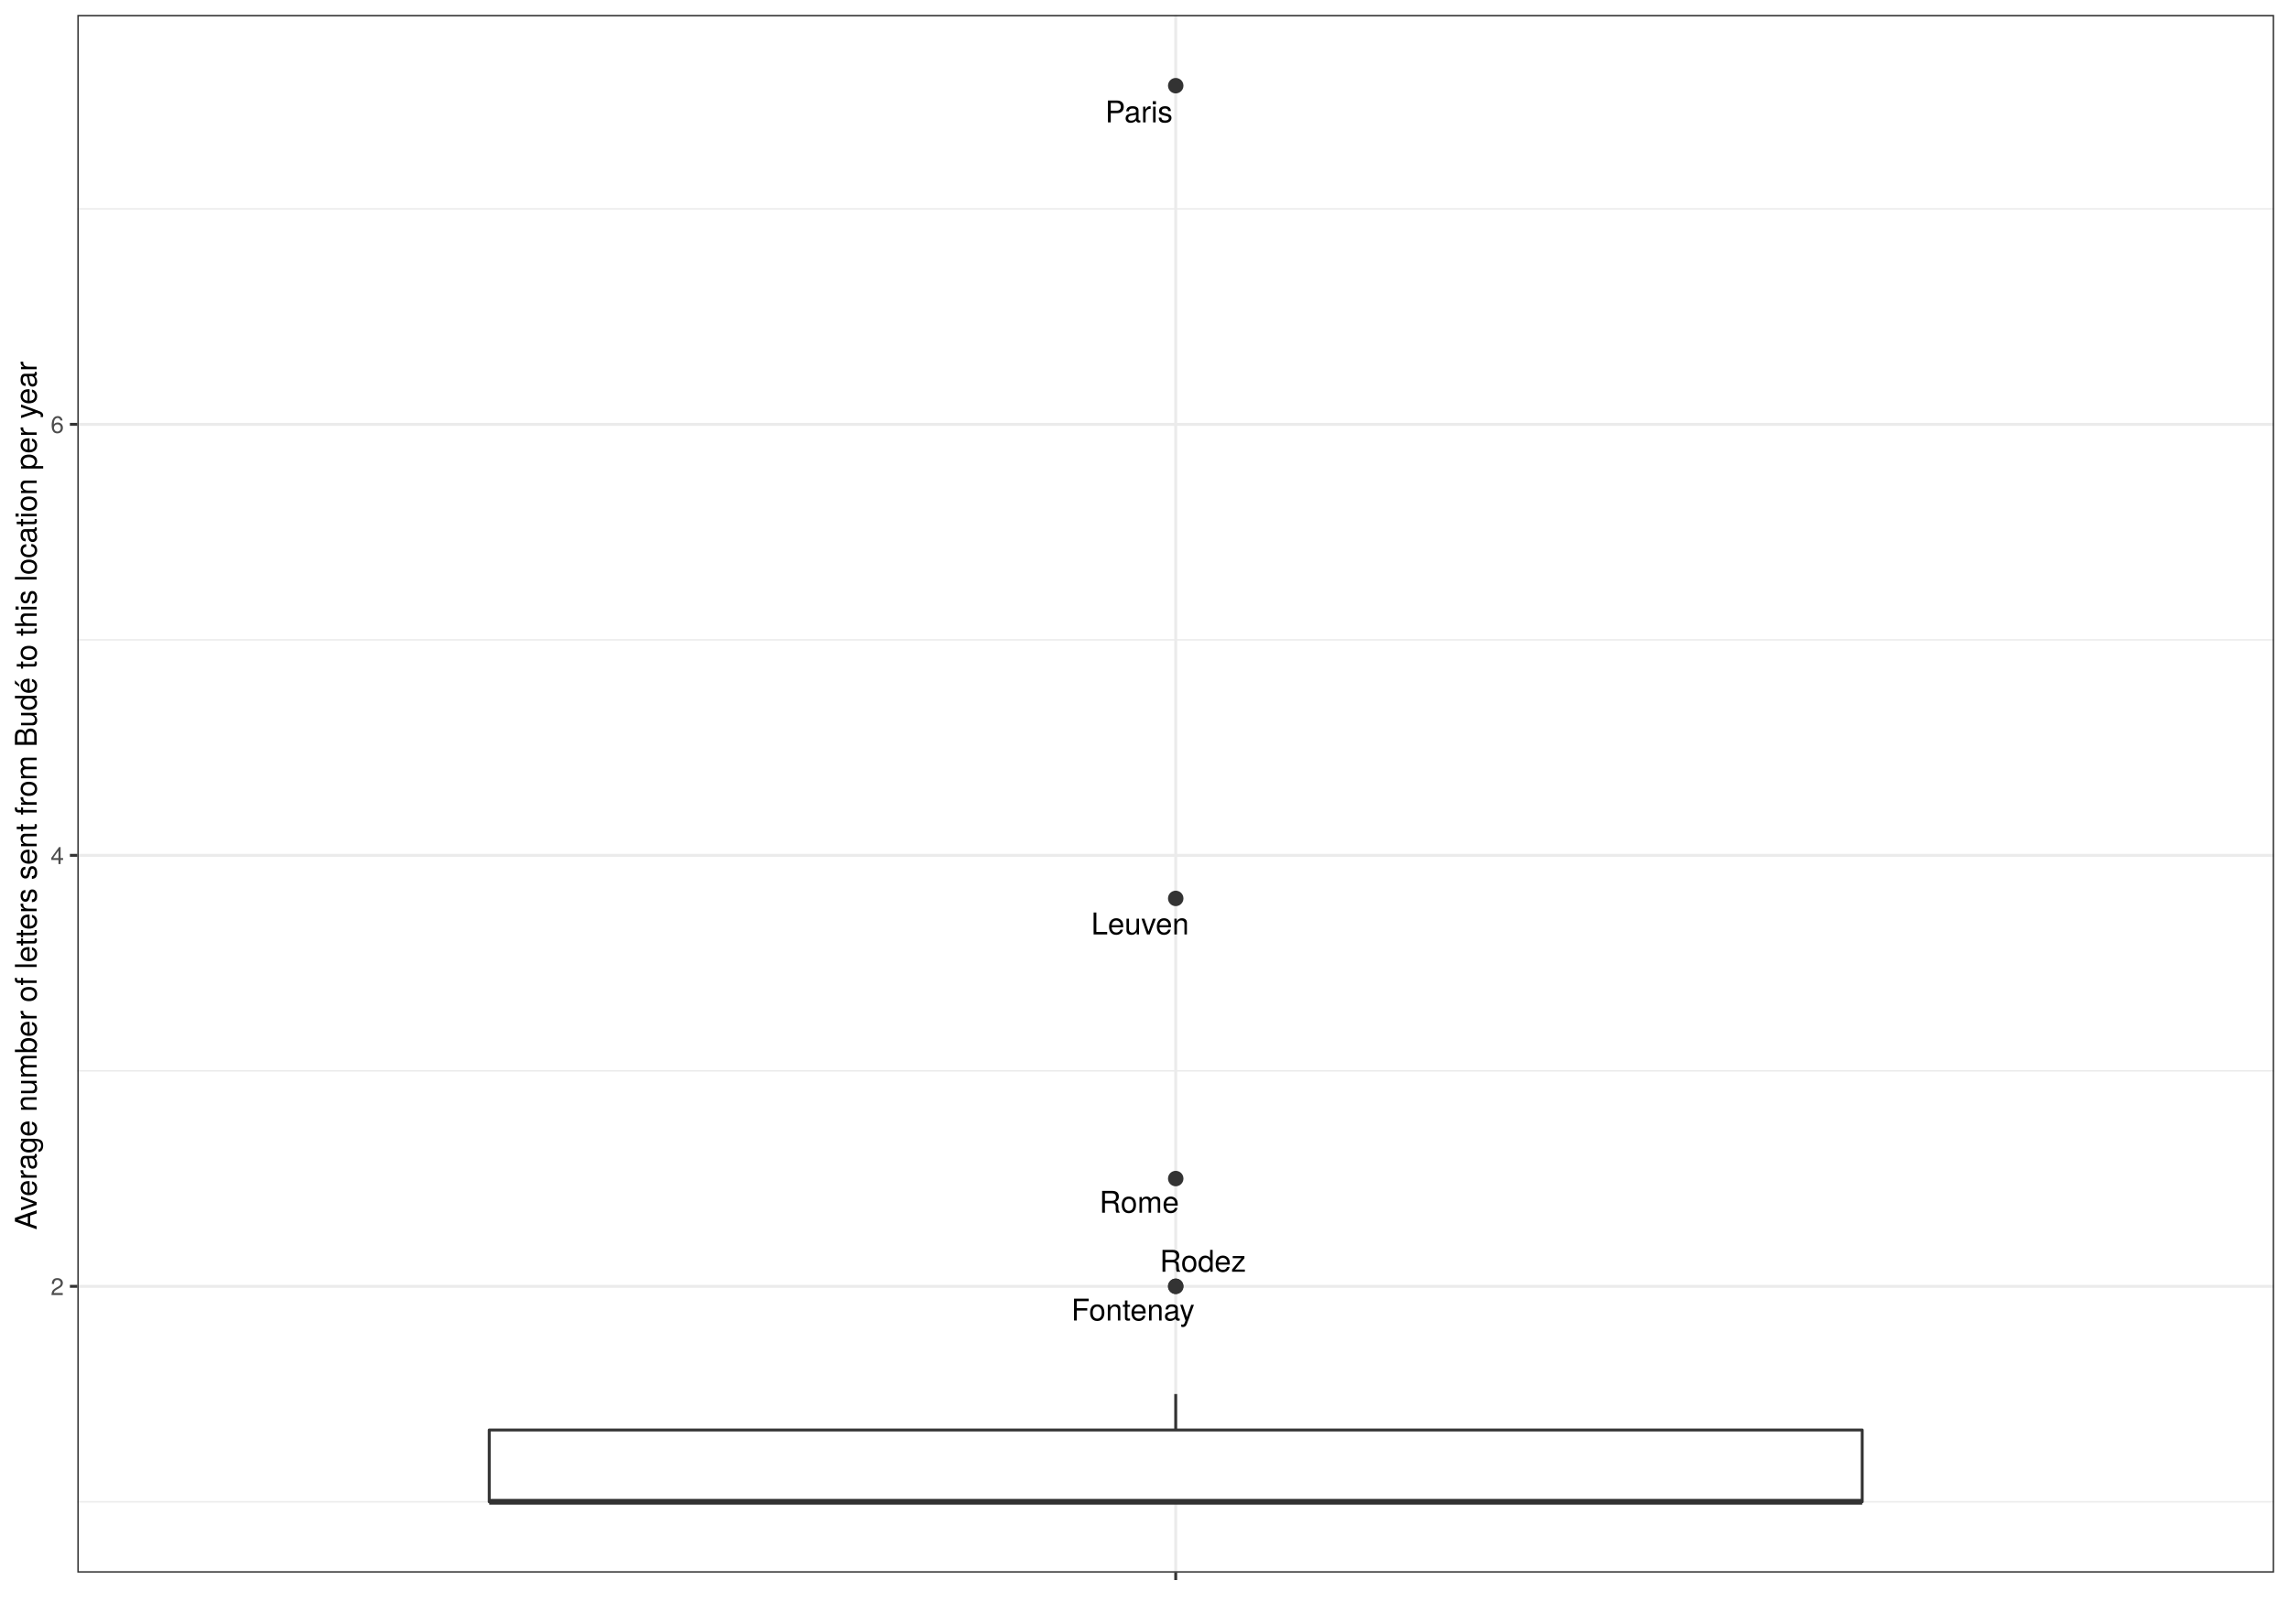
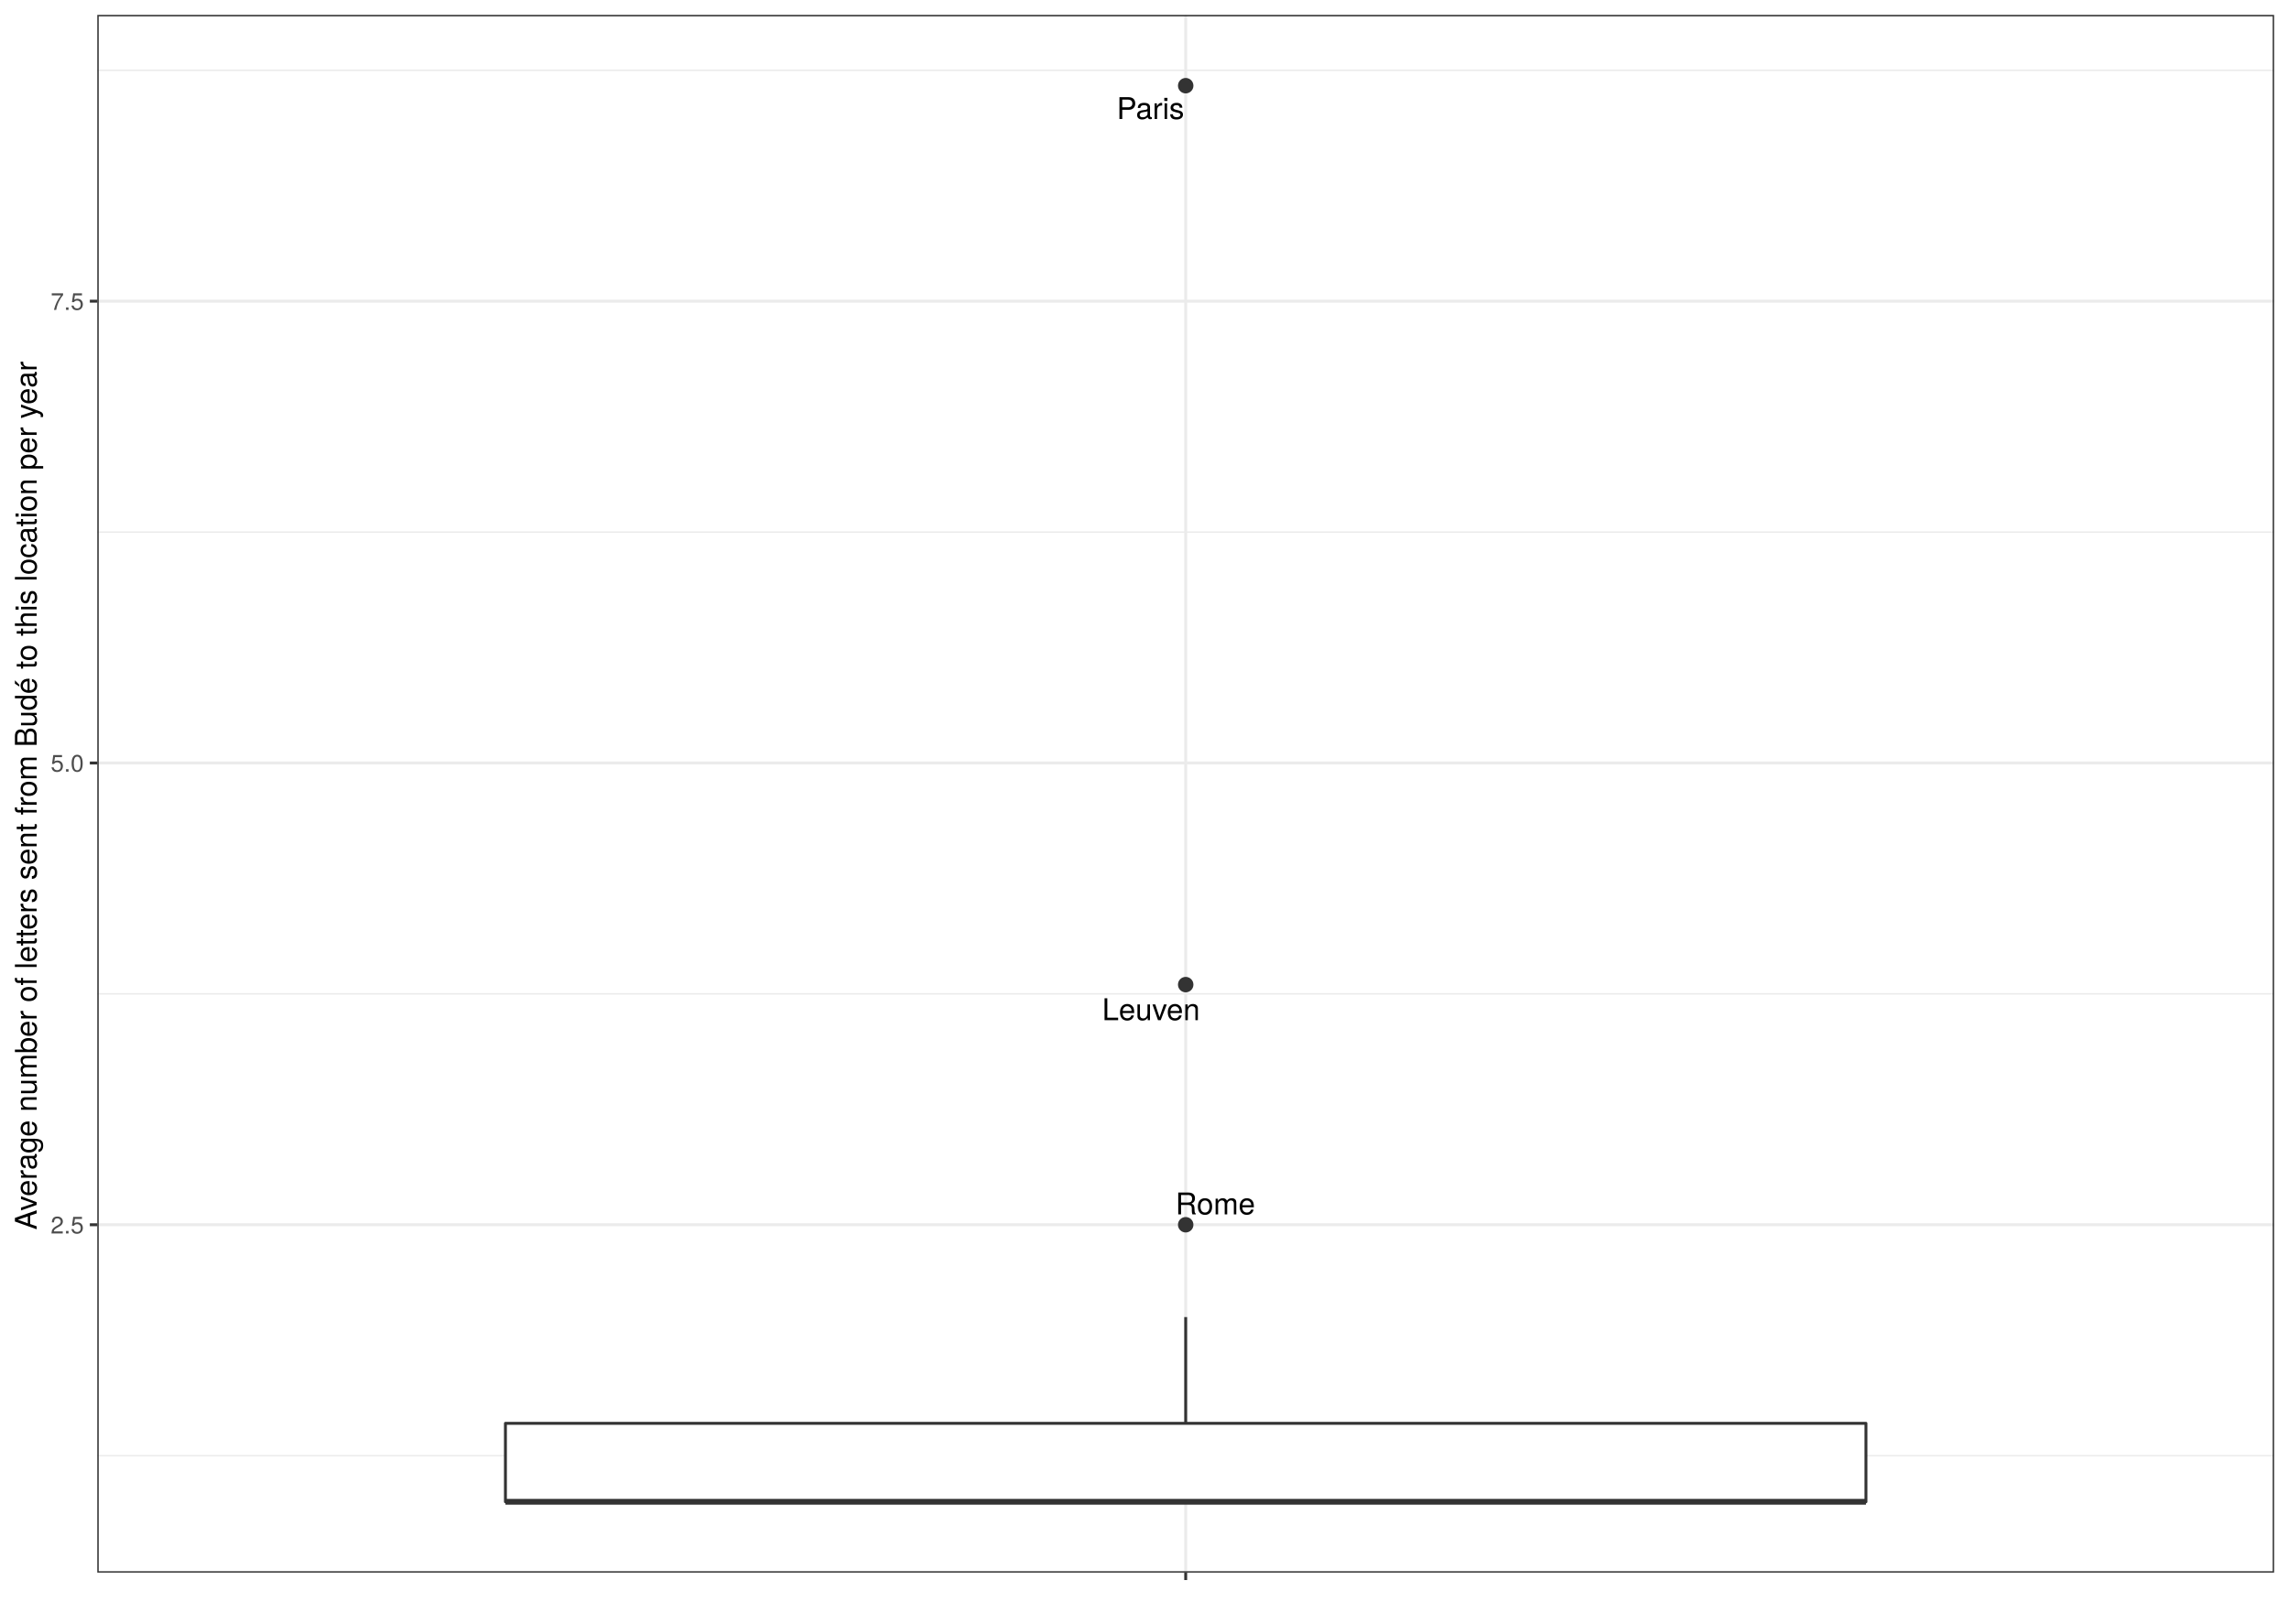
<svg xmlns="http://www.w3.org/2000/svg" viewBox="0 0 842.40 597.60">
  <defs>
    <style type="text/css">
    line, polyline, polygon, path, rect, circle {
      fill: none;
      stroke: #000000;
      stroke-linecap: round;
      stroke-linejoin: round;
      stroke-miterlimit: 10.00;
    }
  </style>
  </defs>
  <rect width="100%" height="100%" style="stroke: none; fill: #FFFFFF;" />
  <rect x="0.00" y="-0" width="842.40" height="597.60" style="stroke-width: 1.07; stroke: #FFFFFF; fill: #FFFFFF;" />
  <defs>
-     <clipPath id="cpMjguNDZ8ODM2LjkyfDU3OC44Nnw1LjQ4">
-       <rect x="28.46" y="5.48" width="808.46" height="573.38" />
+     <clipPath id="cpMzUuODB8ODM2LjkyfDU3OC44Nnw1LjQ4">
+       <rect x="35.80" y="5.48" width="801.12" height="573.38" />
    </clipPath>
  </defs>
-   <rect x="28.46" y="5.48" width="808.46" height="573.38" style="stroke-width: 1.07; stroke: none; fill: #FFFFFF;" clip-path="url(#cpMjguNDZ8ODM2LjkyfDU3OC44Nnw1LjQ4)" />
-   <polyline points="28.46,552.79 836.92,552.79 " style="stroke-width: 0.53; stroke: #EBEBEB; stroke-linecap: butt;" clip-path="url(#cpMjguNDZ8ODM2LjkyfDU3OC44Nnw1LjQ4)" />
-   <polyline points="28.46,394.15 836.92,394.15 " style="stroke-width: 0.53; stroke: #EBEBEB; stroke-linecap: butt;" clip-path="url(#cpMjguNDZ8ODM2LjkyfDU3OC44Nnw1LjQ4)" />
-   <polyline points="28.46,235.51 836.92,235.51 " style="stroke-width: 0.53; stroke: #EBEBEB; stroke-linecap: butt;" clip-path="url(#cpMjguNDZ8ODM2LjkyfDU3OC44Nnw1LjQ4)" />
-   <polyline points="28.46,76.87 836.92,76.87 " style="stroke-width: 0.53; stroke: #EBEBEB; stroke-linecap: butt;" clip-path="url(#cpMjguNDZ8ODM2LjkyfDU3OC44Nnw1LjQ4)" />
-   <polyline points="28.46,473.47 836.92,473.47 " style="stroke-width: 1.07; stroke: #EBEBEB; stroke-linecap: butt;" clip-path="url(#cpMjguNDZ8ODM2LjkyfDU3OC44Nnw1LjQ4)" />
-   <polyline points="28.46,314.83 836.92,314.83 " style="stroke-width: 1.07; stroke: #EBEBEB; stroke-linecap: butt;" clip-path="url(#cpMjguNDZ8ODM2LjkyfDU3OC44Nnw1LjQ4)" />
-   <polyline points="28.46,156.19 836.92,156.19 " style="stroke-width: 1.07; stroke: #EBEBEB; stroke-linecap: butt;" clip-path="url(#cpMjguNDZ8ODM2LjkyfDU3OC44Nnw1LjQ4)" />
-   <polyline points="432.69,578.86 432.69,5.48 " style="stroke-width: 1.07; stroke: #EBEBEB; stroke-linecap: butt;" clip-path="url(#cpMjguNDZ8ODM2LjkyfDU3OC44Nnw1LjQ4)" />
-   <circle cx="432.69" cy="31.54" r="2.49" style="stroke-width: 0.71; stroke: #333333; fill: #333333;" clip-path="url(#cpMjguNDZ8ODM2LjkyfDU3OC44Nnw1LjQ4)" />
-   <circle cx="432.69" cy="330.69" r="2.49" style="stroke-width: 0.71; stroke: #333333; fill: #333333;" clip-path="url(#cpMjguNDZ8ODM2LjkyfDU3OC44Nnw1LjQ4)" />
-   <circle cx="432.69" cy="473.47" r="2.49" style="stroke-width: 0.71; stroke: #333333; fill: #333333;" clip-path="url(#cpMjguNDZ8ODM2LjkyfDU3OC44Nnw1LjQ4)" />
-   <circle cx="432.69" cy="433.81" r="2.49" style="stroke-width: 0.71; stroke: #333333; fill: #333333;" clip-path="url(#cpMjguNDZ8ODM2LjkyfDU3OC44Nnw1LjQ4)" />
-   <circle cx="432.69" cy="473.47" r="2.49" style="stroke-width: 0.71; stroke: #333333; fill: #333333;" clip-path="url(#cpMjguNDZ8ODM2LjkyfDU3OC44Nnw1LjQ4)" />
-   <line x1="432.69" y1="526.36" x2="432.69" y2="513.13" style="stroke-width: 1.07; stroke: #333333; stroke-linecap: butt;" clip-path="url(#cpMjguNDZ8ODM2LjkyfDU3OC44Nnw1LjQ4)" />
-   <line x1="432.69" y1="552.79" x2="432.69" y2="552.79" style="stroke-width: 1.07; stroke: #333333; stroke-linecap: butt;" clip-path="url(#cpMjguNDZ8ODM2LjkyfDU3OC44Nnw1LjQ4)" />
-   <polygon points="180.05,526.36 180.05,552.79 685.33,552.79 685.33,526.36 180.05,526.36 " style="stroke-width: 1.07; stroke: #333333; fill: #FFFFFF;" clip-path="url(#cpMjguNDZ8ODM2LjkyfDU3OC44Nnw1LjQ4)" />
-   <line x1="180.05" y1="552.79" x2="685.33" y2="552.79" style="stroke-width: 2.13; stroke: #333333; stroke-linecap: butt;" clip-path="url(#cpMjguNDZ8ODM2LjkyfDU3OC44Nnw1LjQ4)" />
-   <g clip-path="url(#cpMjguNDZ8ODM2LjkyfDU3OC44Nnw1LjQ4)">
-     <text x="406.75" y="45.05" style="font-size: 11.04px; font-family: TeX Gyre Heros;" textLength="25.15px" lengthAdjust="spacingAndGlyphs">Paris</text>
+   <rect x="35.80" y="5.48" width="801.12" height="573.38" style="stroke-width: 1.07; stroke: none; fill: #FFFFFF;" clip-path="url(#cpMzUuODB8ODM2LjkyfDU3OC44Nnw1LjQ4)" />
+   <polyline points="35.80,535.80 836.92,535.80 " style="stroke-width: 0.53; stroke: #EBEBEB; stroke-linecap: butt;" clip-path="url(#cpMzUuODB8ODM2LjkyfDU3OC44Nnw1LjQ4)" />
+   <polyline points="35.80,365.82 836.92,365.82 " style="stroke-width: 0.53; stroke: #EBEBEB; stroke-linecap: butt;" clip-path="url(#cpMzUuODB8ODM2LjkyfDU3OC44Nnw1LjQ4)" />
+   <polyline points="35.80,195.85 836.92,195.85 " style="stroke-width: 0.53; stroke: #EBEBEB; stroke-linecap: butt;" clip-path="url(#cpMzUuODB8ODM2LjkyfDU3OC44Nnw1LjQ4)" />
+   <polyline points="35.80,25.88 836.92,25.88 " style="stroke-width: 0.53; stroke: #EBEBEB; stroke-linecap: butt;" clip-path="url(#cpMzUuODB8ODM2LjkyfDU3OC44Nnw1LjQ4)" />
+   <polyline points="35.80,450.81 836.92,450.81 " style="stroke-width: 1.07; stroke: #EBEBEB; stroke-linecap: butt;" clip-path="url(#cpMzUuODB8ODM2LjkyfDU3OC44Nnw1LjQ4)" />
+   <polyline points="35.80,280.84 836.92,280.84 " style="stroke-width: 1.07; stroke: #EBEBEB; stroke-linecap: butt;" clip-path="url(#cpMzUuODB8ODM2LjkyfDU3OC44Nnw1LjQ4)" />
+   <polyline points="35.80,110.86 836.92,110.86 " style="stroke-width: 1.07; stroke: #EBEBEB; stroke-linecap: butt;" clip-path="url(#cpMzUuODB8ODM2LjkyfDU3OC44Nnw1LjQ4)" />
+   <polyline points="436.36,578.86 436.36,5.48 " style="stroke-width: 1.07; stroke: #EBEBEB; stroke-linecap: butt;" clip-path="url(#cpMzUuODB8ODM2LjkyfDU3OC44Nnw1LjQ4)" />
+   <circle cx="436.36" cy="31.54" r="2.49" style="stroke-width: 0.71; stroke: #333333; fill: #333333;" clip-path="url(#cpMzUuODB8ODM2LjkyfDU3OC44Nnw1LjQ4)" />
+   <circle cx="436.36" cy="362.42" r="2.49" style="stroke-width: 0.71; stroke: #333333; fill: #333333;" clip-path="url(#cpMzUuODB8ODM2LjkyfDU3OC44Nnw1LjQ4)" />
+   <circle cx="436.36" cy="450.81" r="2.49" style="stroke-width: 0.71; stroke: #333333; fill: #333333;" clip-path="url(#cpMzUuODB8ODM2LjkyfDU3OC44Nnw1LjQ4)" />
+   <line x1="436.36" y1="523.90" x2="436.36" y2="484.80" style="stroke-width: 1.07; stroke: #333333; stroke-linecap: butt;" clip-path="url(#cpMzUuODB8ODM2LjkyfDU3OC44Nnw1LjQ4)" />
+   <line x1="436.36" y1="552.79" x2="436.36" y2="552.79" style="stroke-width: 1.07; stroke: #333333; stroke-linecap: butt;" clip-path="url(#cpMzUuODB8ODM2LjkyfDU3OC44Nnw1LjQ4)" />
+   <polygon points="186.01,523.90 186.01,552.79 686.71,552.79 686.71,523.90 186.01,523.90 " style="stroke-width: 1.07; stroke: #333333; fill: #FFFFFF;" clip-path="url(#cpMzUuODB8ODM2LjkyfDU3OC44Nnw1LjQ4)" />
+   <line x1="186.01" y1="552.79" x2="686.71" y2="552.79" style="stroke-width: 2.13; stroke: #333333; stroke-linecap: butt;" clip-path="url(#cpMzUuODB8ODM2LjkyfDU3OC44Nnw1LjQ4)" />
+   <g clip-path="url(#cpMzUuODB8ODM2LjkyfDU3OC44Nnw1LjQ4)">
+     <text x="410.98" y="43.81" style="font-size: 11.04px; font-family: TeX Gyre Heros;" textLength="25.15px" lengthAdjust="spacingAndGlyphs">Paris</text>
  </g>
-   <g clip-path="url(#cpMjguNDZ8ODM2LjkyfDU3OC44Nnw1LjQ4)">
-     <text x="401.58" y="343.94" style="font-size: 11.04px; font-family: TeX Gyre Heros;" textLength="36.21px" lengthAdjust="spacingAndGlyphs">Leuven</text>
+   <g clip-path="url(#cpMzUuODB8ODM2LjkyfDU3OC44Nnw1LjQ4)">
+     <text x="405.61" y="375.50" style="font-size: 11.04px; font-family: TeX Gyre Heros;" textLength="36.21px" lengthAdjust="spacingAndGlyphs">Leuven</text>
  </g>
-   <g clip-path="url(#cpMjguNDZ8ODM2LjkyfDU3OC44Nnw1LjQ4)">
-     <text x="394.27" y="486.06" style="font-size: 11.04px; font-family: TeX Gyre Heros;" textLength="46.02px" lengthAdjust="spacingAndGlyphs">Fontenay</text>
+   <g clip-path="url(#cpMzUuODB8ODM2LjkyfDU3OC44Nnw1LjQ4)">
+     <text x="432.59" y="447.00" style="font-size: 11.04px; font-family: TeX Gyre Heros;" textLength="29.44px" lengthAdjust="spacingAndGlyphs">Rome</text>
  </g>
-   <g clip-path="url(#cpMjguNDZ8ODM2LjkyfDU3OC44Nnw1LjQ4)">
-     <text x="404.58" y="446.38" style="font-size: 11.04px; font-family: TeX Gyre Heros;" textLength="29.44px" lengthAdjust="spacingAndGlyphs">Rome</text>
-   </g>
-   <g clip-path="url(#cpMjguNDZ8ODM2LjkyfDU3OC44Nnw1LjQ4)">
-     <text x="426.81" y="468.11" style="font-size: 11.04px; font-family: TeX Gyre Heros;" textLength="31.90px" lengthAdjust="spacingAndGlyphs">Rodez</text>
-   </g>
-   <rect x="28.46" y="5.48" width="808.46" height="573.38" style="stroke-width: 1.07; stroke: #333333;" clip-path="url(#cpMjguNDZ8ODM2LjkyfDU3OC44Nnw1LjQ4)" />
+   <rect x="35.80" y="5.48" width="801.12" height="573.38" style="stroke-width: 1.07; stroke: #333333;" clip-path="url(#cpMzUuODB8ODM2LjkyfDU3OC44Nnw1LjQ4)" />
  <defs>
    <clipPath id="cpMC4wMHw4NDIuNDB8NTk3LjYwfDAuMDA=">
      <rect x="0.00" y="0.00" width="842.40" height="597.60" />
    </clipPath>
  </defs>
  <g clip-path="url(#cpMC4wMHw4NDIuNDB8NTk3LjYwfDAuMDA=)">
-     <text x="18.64" y="476.68" style="font-size: 8.80px; fill: #4D4D4D; font-family: TeX Gyre Heros;" textLength="4.89px" lengthAdjust="spacingAndGlyphs">2</text>
+     <text x="18.64" y="454.02" style="font-size: 8.80px; fill: #4D4D4D; font-family: TeX Gyre Heros;" textLength="12.23px" lengthAdjust="spacingAndGlyphs">2.5</text>
  </g>
  <g clip-path="url(#cpMC4wMHw4NDIuNDB8NTk3LjYwfDAuMDA=)">
-     <text x="18.64" y="318.04" style="font-size: 8.80px; fill: #4D4D4D; font-family: TeX Gyre Heros;" textLength="4.89px" lengthAdjust="spacingAndGlyphs">4</text>
+     <text x="18.64" y="284.04" style="font-size: 8.80px; fill: #4D4D4D; font-family: TeX Gyre Heros;" textLength="12.23px" lengthAdjust="spacingAndGlyphs">5.0</text>
  </g>
  <g clip-path="url(#cpMC4wMHw4NDIuNDB8NTk3LjYwfDAuMDA=)">
-     <text x="18.64" y="159.39" style="font-size: 8.80px; fill: #4D4D4D; font-family: TeX Gyre Heros;" textLength="4.89px" lengthAdjust="spacingAndGlyphs">6</text>
+     <text x="18.64" y="114.07" style="font-size: 8.80px; fill: #4D4D4D; font-family: TeX Gyre Heros;" textLength="12.23px" lengthAdjust="spacingAndGlyphs">7.5</text>
  </g>
-   <polyline points="25.72,473.47 28.46,473.47 " style="stroke-width: 1.07; stroke: #333333; stroke-linecap: butt;" clip-path="url(#cpMC4wMHw4NDIuNDB8NTk3LjYwfDAuMDA=)" />
-   <polyline points="25.72,314.83 28.46,314.83 " style="stroke-width: 1.07; stroke: #333333; stroke-linecap: butt;" clip-path="url(#cpMC4wMHw4NDIuNDB8NTk3LjYwfDAuMDA=)" />
-   <polyline points="25.72,156.19 28.46,156.19 " style="stroke-width: 1.07; stroke: #333333; stroke-linecap: butt;" clip-path="url(#cpMC4wMHw4NDIuNDB8NTk3LjYwfDAuMDA=)" />
-   <polyline points="432.69,581.60 432.69,578.86 " style="stroke-width: 1.07; stroke: #333333; stroke-linecap: butt;" clip-path="url(#cpMC4wMHw4NDIuNDB8NTk3LjYwfDAuMDA=)" />
+   <polyline points="33.06,450.81 35.80,450.81 " style="stroke-width: 1.07; stroke: #333333; stroke-linecap: butt;" clip-path="url(#cpMC4wMHw4NDIuNDB8NTk3LjYwfDAuMDA=)" />
+   <polyline points="33.06,280.84 35.80,280.84 " style="stroke-width: 1.07; stroke: #333333; stroke-linecap: butt;" clip-path="url(#cpMC4wMHw4NDIuNDB8NTk3LjYwfDAuMDA=)" />
+   <polyline points="33.06,110.86 35.80,110.86 " style="stroke-width: 1.07; stroke: #333333; stroke-linecap: butt;" clip-path="url(#cpMC4wMHw4NDIuNDB8NTk3LjYwfDAuMDA=)" />
+   <polyline points="436.36,581.60 436.36,578.86 " style="stroke-width: 1.07; stroke: #333333; stroke-linecap: butt;" clip-path="url(#cpMC4wMHw4NDIuNDB8NTk3LjYwfDAuMDA=)" />
  <g clip-path="url(#cpMC4wMHw4NDIuNDB8NTk3LjYwfDAuMDA=)">
-     <text x="431.47" y="590.20" style="font-size: 8.80px; fill: #4D4D4D; font-family: TeX Gyre Heros;" textLength="2.45px" lengthAdjust="spacingAndGlyphs"> </text>
+     <text x="435.14" y="590.20" style="font-size: 8.80px; fill: #4D4D4D; font-family: TeX Gyre Heros;" textLength="2.45px" lengthAdjust="spacingAndGlyphs"> </text>
  </g>
  <g clip-path="url(#cpMC4wMHw4NDIuNDB8NTk3LjYwfDAuMDA=)">
    <text transform="translate(13.50,452.66) rotate(-90)" style="font-size: 11.00px; font-family: TeX Gyre Heros;" textLength="320.98px" lengthAdjust="spacingAndGlyphs">Average number of letters sent from Budé to this location per year</text>
  </g>
</svg>
